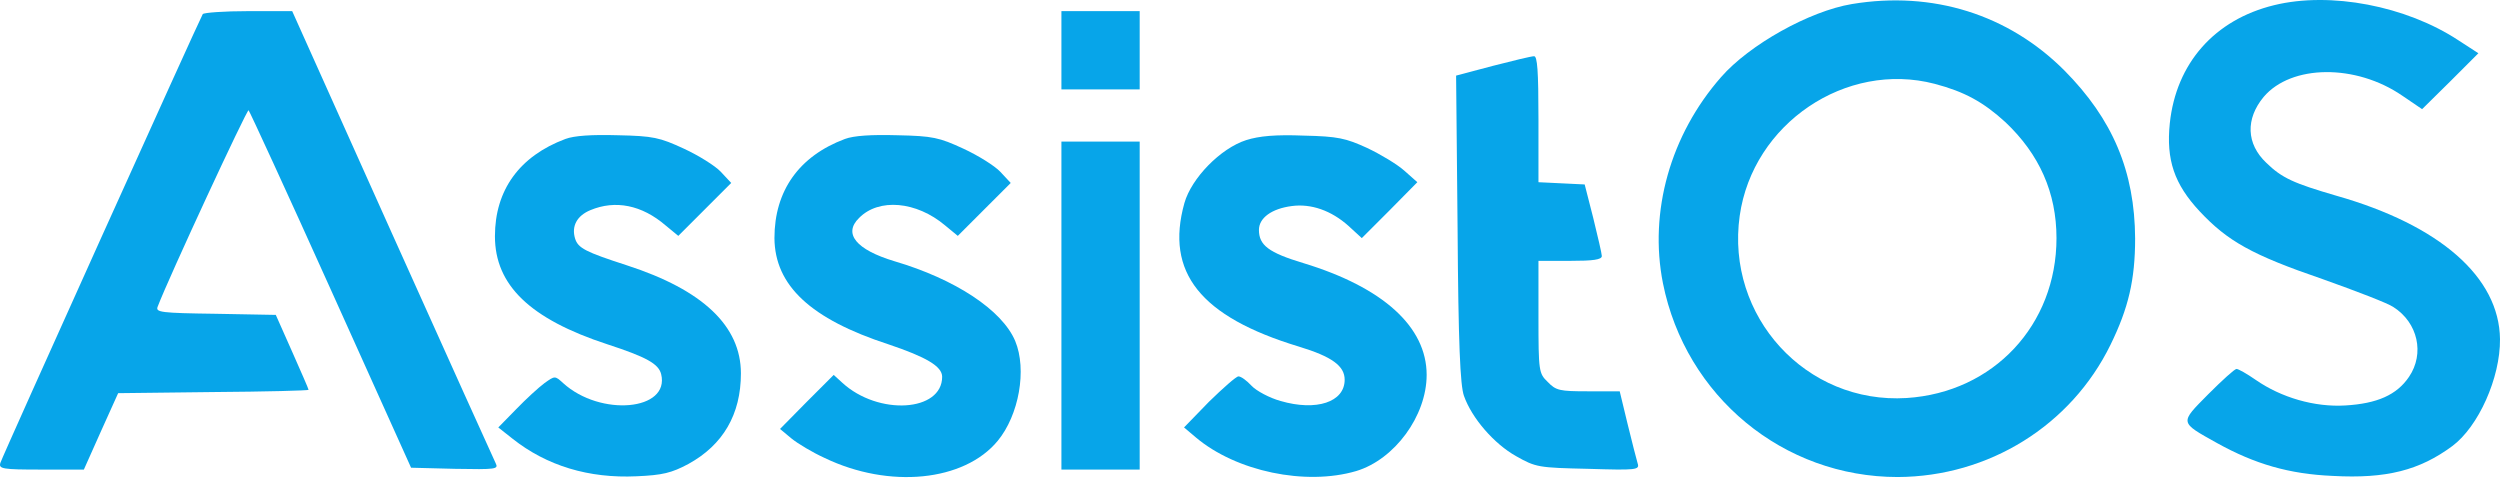
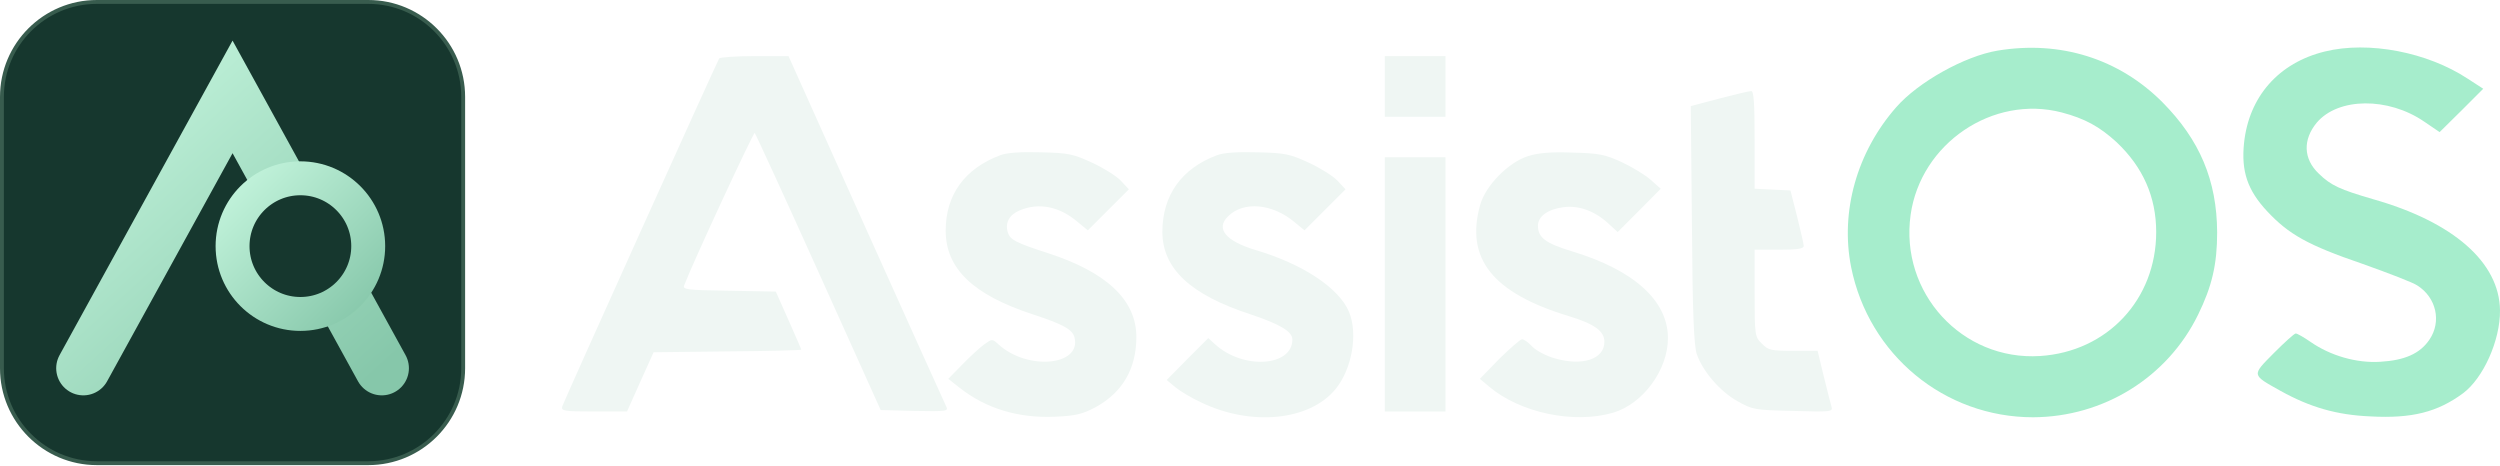
- <svg xmlns="http://www.w3.org/2000/svg" width="2000" height="382" viewBox="0 0 2000 382" fill="none">
-   <path d="M1481.51 3.24C1447.52 8.905 1399.52 35.741 1376.86 61.682C1336.31 107.899 1319.02 169.322 1330.35 226.571C1348.53 317.216 1426.65 381.621 1518.18 381.621C1590.93 381.323 1656.82 340.473 1688.43 275.77C1702.74 246.549 1708.1 223.888 1708.1 190.791C1707.81 137.119 1690.21 95.375 1651.45 56.315C1606.73 11.589 1546.21 -7.494 1481.51 3.24ZM1547.7 67.049C1571.55 73.311 1586.76 81.659 1604.35 97.761C1631.48 123.404 1645.19 154.115 1645.19 190.492C1645.19 259.967 1594.81 313.936 1525.34 318.408C1444.84 323.477 1380.44 253.109 1391.77 172.602C1402.2 98.953 1476.74 48.562 1547.7 67.049Z" fill="#07A5E9" />
-   <path d="M1819.32 4.133C1771.61 15.761 1740.9 50.648 1735.84 98.653C1732.85 127.874 1739.41 147.256 1759.69 169.022C1782.05 192.876 1801.43 203.908 1858.08 223.29C1884.91 232.831 1910.55 242.671 1914.73 245.653C1934.4 258.176 1939.77 282.924 1927.25 301.411C1917.41 316.021 1901.61 322.879 1876.26 324.37C1851.82 325.861 1824.98 318.109 1804.41 303.796C1797.55 299.026 1790.7 295.149 1789.2 295.149C1787.71 295.149 1777.58 304.393 1766.55 315.425C1743.59 338.682 1743.29 337.49 1773.7 354.486C1803.81 371.183 1831.24 379.234 1866.13 380.725C1909.06 383.11 1935.6 376.252 1961.83 356.871C1982.7 341.366 2000.29 302.305 2000 271.295C1999.4 221.799 1951.99 180.055 1868.81 156.499C1835.12 146.659 1825.58 142.485 1813.06 130.26C1796.96 115.053 1796.36 95.075 1810.97 77.483C1833.03 51.542 1884.61 50.946 1921.88 76.589L1937.68 87.323L1960.34 64.96L1982.7 42.597L1966.6 32.161C1924.86 4.729 1864.34 -6.9 1819.32 4.133Z" fill="#07A5E9" />
-   <path d="M162.199 11.295C159.217 16.364 1.794 365.226 0.303 370.295C-1.187 375.066 1.794 375.662 32.802 375.662H67.089L80.804 344.95L94.519 314.537L170.547 313.642C212.586 313.344 246.873 312.45 246.873 311.853C246.873 311.257 240.91 297.541 233.754 281.44L220.636 251.92L172.336 251.026C128.508 250.43 124.334 249.833 126.123 245.361C135.067 221.805 197.678 87.031 198.871 88.224C199.765 89.118 229.58 153.822 264.762 231.943L328.864 374.171L364.046 375.066C396.842 375.662 398.929 375.364 396.544 370.593C395.053 367.611 357.785 285.018 313.659 186.919L233.754 8.91H198.573C179.491 8.91 163.093 10.102 162.199 11.295Z" fill="#07A5E9" />
-   <path d="M849.137 40.211V71.519H880.442H911.748V40.211V8.903H880.442H849.137V40.211Z" fill="#07A5E9" />
-   <path d="M1194.1 52.739L1164.88 60.492L1166.07 183.041C1166.67 274.58 1168.16 308.274 1171.14 316.622C1177.4 334.513 1195.29 355.087 1212.88 364.926C1228.68 373.872 1230.77 374.17 1270.42 375.064C1309.48 376.257 1311.87 375.959 1310.08 370.592C1309.18 367.61 1305.61 353.596 1302.03 338.985L1295.77 313.044H1270.42C1247.76 313.044 1244.78 312.448 1238.22 305.59C1231.07 298.732 1230.77 297.241 1230.77 253.41V208.684H1256.11C1274.3 208.684 1281.46 207.789 1281.46 204.808C1281.46 203.019 1278.18 189.004 1274.6 174.394L1267.74 147.558L1249.26 146.664L1230.77 145.769V95.378C1230.77 56.616 1229.88 44.689 1227.19 44.987C1225.11 44.987 1210.2 48.565 1194.1 52.739Z" fill="#07A5E9" />
-   <path d="M452.299 111.179C415.627 124.895 395.949 152.029 395.949 189.002C395.949 228.063 423.975 255.196 485.99 275.472C516.998 285.61 526.837 290.977 528.924 299.326C536.08 328.547 480.326 333.616 450.511 306.482C443.951 300.519 443.951 300.519 435.603 306.482C431.131 309.762 420.696 319.303 412.944 327.354L398.633 341.965L409.962 350.91C437.392 372.676 471.083 382.814 509.246 381.025C530.117 380.131 537.272 378.342 550.689 371.185C578.417 355.979 592.728 331.528 592.728 298.729C592.728 260.862 562.317 231.939 501.494 212.259C468.4 201.525 462.437 198.543 460.051 190.791C457.07 180.951 461.542 172.602 472.276 168.13C492.252 159.781 513.42 163.955 532.502 180.355L542.639 188.704L563.807 167.533L584.976 146.363L576.628 137.418C572.156 132.647 558.739 124.298 547.111 118.931C527.731 109.986 522.663 108.793 494.339 108.197C473.468 107.601 459.455 108.495 452.299 111.179Z" fill="#07A5E9" />
-   <path d="M675.905 111.18C639.233 124.896 619.555 152.626 619.555 190.494C619.853 228.362 648.475 255.198 710.788 275.474C740.902 285.611 753.722 293.066 753.722 301.415C753.722 329.443 702.738 332.723 673.818 306.185L666.96 299.924L645.494 321.392L624.027 343.159L632.971 350.613C638.04 354.787 649.966 361.944 659.805 366.416C711.385 391.164 771.313 385.201 798.146 352.7C815.141 332.126 821.7 295.749 812.159 272.79C801.724 248.042 764.157 223.293 715.559 208.981C684.849 199.738 674.414 186.916 687.235 174.393C703.037 158.292 733.15 160.975 756.107 180.356L766.244 188.705L787.413 167.535L808.582 146.365L800.233 137.42C795.761 132.649 782.344 124.3 770.717 118.933C751.337 109.988 746.268 108.795 717.944 108.199C697.074 107.602 683.061 108.497 675.905 111.18Z" fill="#07A5E9" />
-   <path d="M997.016 112.067C976.443 118.627 953.188 142.481 947.523 162.458C932.019 217.919 960.343 253.401 1039.05 277.255C1065.59 285.306 1075.73 292.76 1075.73 303.792C1075.73 321.683 1053.07 329.137 1024.45 320.788C1015.8 318.403 1005.07 312.737 1001.19 308.563C997.314 304.389 992.842 301.109 990.755 301.109C988.966 301.109 978.531 310.352 967.201 321.384L947.225 341.958L956.766 350.009C988.966 377.143 1044.42 388.771 1084.97 376.845C1115.68 367.601 1141.32 332.715 1141.32 299.916C1141.32 261.452 1106.44 229.845 1042.63 210.464C1014.9 202.115 1007.15 196.152 1007.15 183.927C1007.15 174.385 1017.29 166.931 1033.39 164.844C1048.89 162.757 1064.99 168.422 1078.71 180.647L1089.44 190.487L1111.8 168.124L1133.87 145.761L1123.43 136.517C1117.77 131.448 1104.35 123.398 1093.62 118.329C1076.62 110.576 1070.36 109.086 1042.93 108.489C1020.57 107.595 1007.45 108.787 997.016 112.067Z" fill="#07A5E9" />
-   <path d="M849.137 244.466V375.662H880.442H911.748V244.466V113.27H880.442H849.137V244.466Z" fill="#07A5E9" />
+ <svg xmlns="http://www.w3.org/2000/svg" viewBox="0 0 2580 480" width="258" height="48" role="img" aria-label="AssistOS">
+   <defs>
+     <linearGradient id="assist-gradient" x1="0" y1="0" x2="1" y2="1">
+       <stop stop-color="#c3f4dc" />
+       <stop offset="1" stop-color="#86c7aa" />
+     </linearGradient>
+   </defs>
+   <rect x="2" y="2" width="476" height="476" rx="98" fill="#16372e" stroke="#385c4e" stroke-width="4" />
+   <g transform="translate(-250 -40) scale(7)">
+     <path d="M48 60 L70 20 L92 60" stroke="url(#assist-gradient)" stroke-width="8" fill="none" stroke-linecap="round" />
+     <circle cx="80" cy="42" r="10" fill="#16372e" stroke="url(#assist-gradient)" stroke-width="5" />
+     <circle cx="78" cy="40" r="4" fill="#16372e" />
+   </g>
+   <g transform="translate(580 49)">
+     <path d="M1481.51 3.24C1447.52 8.905 1399.52 35.741 1376.86 61.682C1336.31 107.899 1319.02 169.322 1330.35 226.571C1348.53 317.216 1426.65 381.621 1518.18 381.621C1590.93 381.323 1656.82 340.473 1688.43 275.77C1702.74 246.549 1708.1 223.888 1708.1 190.791C1707.81 137.119 1690.21 95.375 1651.45 56.315C1606.73 11.589 1546.21 -7.494 1481.51 3.24ZM1547.7 67.049C1571.55 73.311 1586.76 81.659 1604.35 97.761C1631.48 123.404 1645.19 154.115 1645.19 190.492C1645.19 259.967 1594.81 313.936 1525.34 318.408C1444.84 323.477 1380.44 253.109 1391.77 172.602C1402.2 98.953 1476.74 48.562 1547.7 67.049Z" fill="#a6edcc" />
+     <path d="M1819.32 4.133C1771.61 15.761 1740.9 50.648 1735.84 98.653C1732.85 127.874 1739.41 147.256 1759.69 169.022C1782.05 192.876 1801.43 203.908 1858.08 223.29C1884.91 232.831 1910.55 242.671 1914.73 245.653C1934.4 258.176 1939.77 282.924 1927.25 301.411C1917.41 316.021 1901.61 322.879 1876.26 324.37C1851.82 325.861 1824.98 318.109 1804.41 303.796C1797.55 299.026 1790.7 295.149 1789.2 295.149C1787.71 295.149 1777.58 304.393 1766.55 315.425C1743.59 338.682 1743.29 337.49 1773.7 354.486C1803.81 371.183 1831.24 379.234 1866.13 380.725C1909.06 383.11 1935.6 376.252 1961.83 356.871C1982.7 341.366 2000.29 302.305 2000 271.295C1999.4 221.799 1951.99 180.055 1868.81 156.499C1835.12 146.659 1825.58 142.485 1813.06 130.26C1796.96 115.053 1796.36 95.075 1810.97 77.483C1833.03 51.542 1884.61 50.946 1921.88 76.589L1937.68 87.323L1960.34 64.96L1982.7 42.597L1966.6 32.161C1924.86 4.729 1864.34 -6.9 1819.32 4.133Z" fill="#a6edcc" />
+     <path d="M162.199 11.295C159.217 16.364 1.794 365.226 0.303 370.295C-1.187 375.066 1.794 375.662 32.802 375.662H67.089L80.804 344.95L94.519 314.537L170.547 313.642C212.586 313.344 246.873 312.45 246.873 311.853C246.873 311.257 240.91 297.541 233.754 281.44L220.636 251.92L172.336 251.026C128.508 250.43 124.334 249.833 126.123 245.361C135.067 221.805 197.678 87.031 198.871 88.224C199.765 89.118 229.58 153.822 264.762 231.943L328.864 374.171L364.046 375.066C396.842 375.662 398.929 375.364 396.544 370.593C395.053 367.611 357.785 285.018 313.659 186.919L233.754 8.91H198.573C179.491 8.91 163.093 10.102 162.199 11.295Z" fill="#eff6f3" />
+     <path d="M849.137 40.211V71.519H880.442H911.748V40.211V8.903H880.442H849.137V40.211Z" fill="#eff6f3" />
+     <path d="M1194.1 52.739L1164.88 60.492L1166.07 183.041C1166.67 274.58 1168.16 308.274 1171.14 316.622C1177.4 334.513 1195.29 355.087 1212.88 364.926C1228.68 373.872 1230.77 374.17 1270.42 375.064C1309.48 376.257 1311.87 375.959 1310.08 370.592C1309.18 367.61 1305.61 353.596 1302.03 338.985L1295.77 313.044H1270.42C1247.76 313.044 1244.78 312.448 1238.22 305.59C1231.07 298.732 1230.77 297.241 1230.77 253.41V208.684H1256.11C1274.3 208.684 1281.46 207.789 1281.46 204.808C1281.46 203.019 1278.18 189.004 1274.6 174.394L1267.74 147.558L1249.26 146.664L1230.77 145.769V95.378C1230.77 56.616 1229.88 44.689 1227.19 44.987C1225.11 44.987 1210.2 48.565 1194.1 52.739Z" fill="#eff6f3" />
+     <path d="M452.299 111.179C415.627 124.895 395.949 152.029 395.949 189.002C395.949 228.063 423.975 255.196 485.99 275.472C516.998 285.61 526.837 290.977 528.924 299.326C536.08 328.547 480.326 333.616 450.511 306.482C443.951 300.519 443.951 300.519 435.603 306.482C431.131 309.762 420.696 319.303 412.944 327.354L398.633 341.965L409.962 350.91C437.392 372.676 471.083 382.814 509.246 381.025C530.117 380.131 537.272 378.342 550.689 371.185C578.417 355.979 592.728 331.528 592.728 298.729C592.728 260.862 562.317 231.939 501.494 212.259C468.4 201.525 462.437 198.543 460.051 190.791C457.07 180.951 461.542 172.602 472.276 168.13C492.252 159.781 513.42 163.955 532.502 180.355L542.639 188.704L563.807 167.533L584.976 146.363L576.628 137.418C572.156 132.647 558.739 124.298 547.111 118.931C527.731 109.986 522.663 108.793 494.339 108.197C473.468 107.601 459.455 108.495 452.299 111.179Z" fill="#eff6f3" />
+     <path d="M675.905 111.18C639.233 124.896 619.555 152.626 619.555 190.494C619.853 228.362 648.475 255.198 710.788 275.474C740.902 285.611 753.722 293.066 753.722 301.415C753.722 329.443 702.738 332.723 673.818 306.185L666.96 299.924L645.494 321.392L624.027 343.159L632.971 350.613C638.04 354.787 649.966 361.944 659.805 366.416C711.385 391.164 771.313 385.201 798.146 352.7C815.141 332.126 821.7 295.749 812.159 272.79C801.724 248.042 764.157 223.293 715.559 208.981C684.849 199.738 674.414 186.916 687.235 174.393C703.037 158.292 733.15 160.975 756.107 180.356L766.244 188.705L787.413 167.535L808.582 146.365L800.233 137.42C795.761 132.649 782.344 124.3 770.717 118.933C751.337 109.988 746.268 108.795 717.944 108.199C697.074 107.602 683.061 108.497 675.905 111.18Z" fill="#eff6f3" />
+     <path d="M997.016 112.067C976.443 118.627 953.188 142.481 947.523 162.458C932.019 217.919 960.343 253.401 1039.05 277.255C1065.59 285.306 1075.73 292.76 1075.73 303.792C1075.73 321.683 1053.07 329.137 1024.45 320.788C1015.8 318.403 1005.07 312.737 1001.19 308.563C997.314 304.389 992.842 301.109 990.755 301.109C988.966 301.109 978.531 310.352 967.201 321.384L947.225 341.958L956.766 350.009C988.966 377.143 1044.42 388.771 1084.97 376.845C1115.68 367.601 1141.32 332.715 1141.32 299.916C1141.32 261.452 1106.44 229.845 1042.63 210.464C1014.9 202.115 1007.15 196.152 1007.15 183.927C1007.15 174.385 1017.29 166.931 1033.39 164.844C1048.89 162.757 1064.99 168.422 1078.71 180.647L1089.44 190.487L1111.8 168.124L1133.87 145.761L1123.43 136.517C1117.77 131.448 1104.35 123.398 1093.62 118.329C1076.62 110.576 1070.36 109.086 1042.93 108.489C1020.57 107.595 1007.45 108.787 997.016 112.067Z" fill="#eff6f3" />
+     <path d="M849.137 244.466V375.662H880.442H911.748V244.466V113.27H880.442H849.137V244.466Z" fill="#eff6f3" />
+   </g>
</svg>
